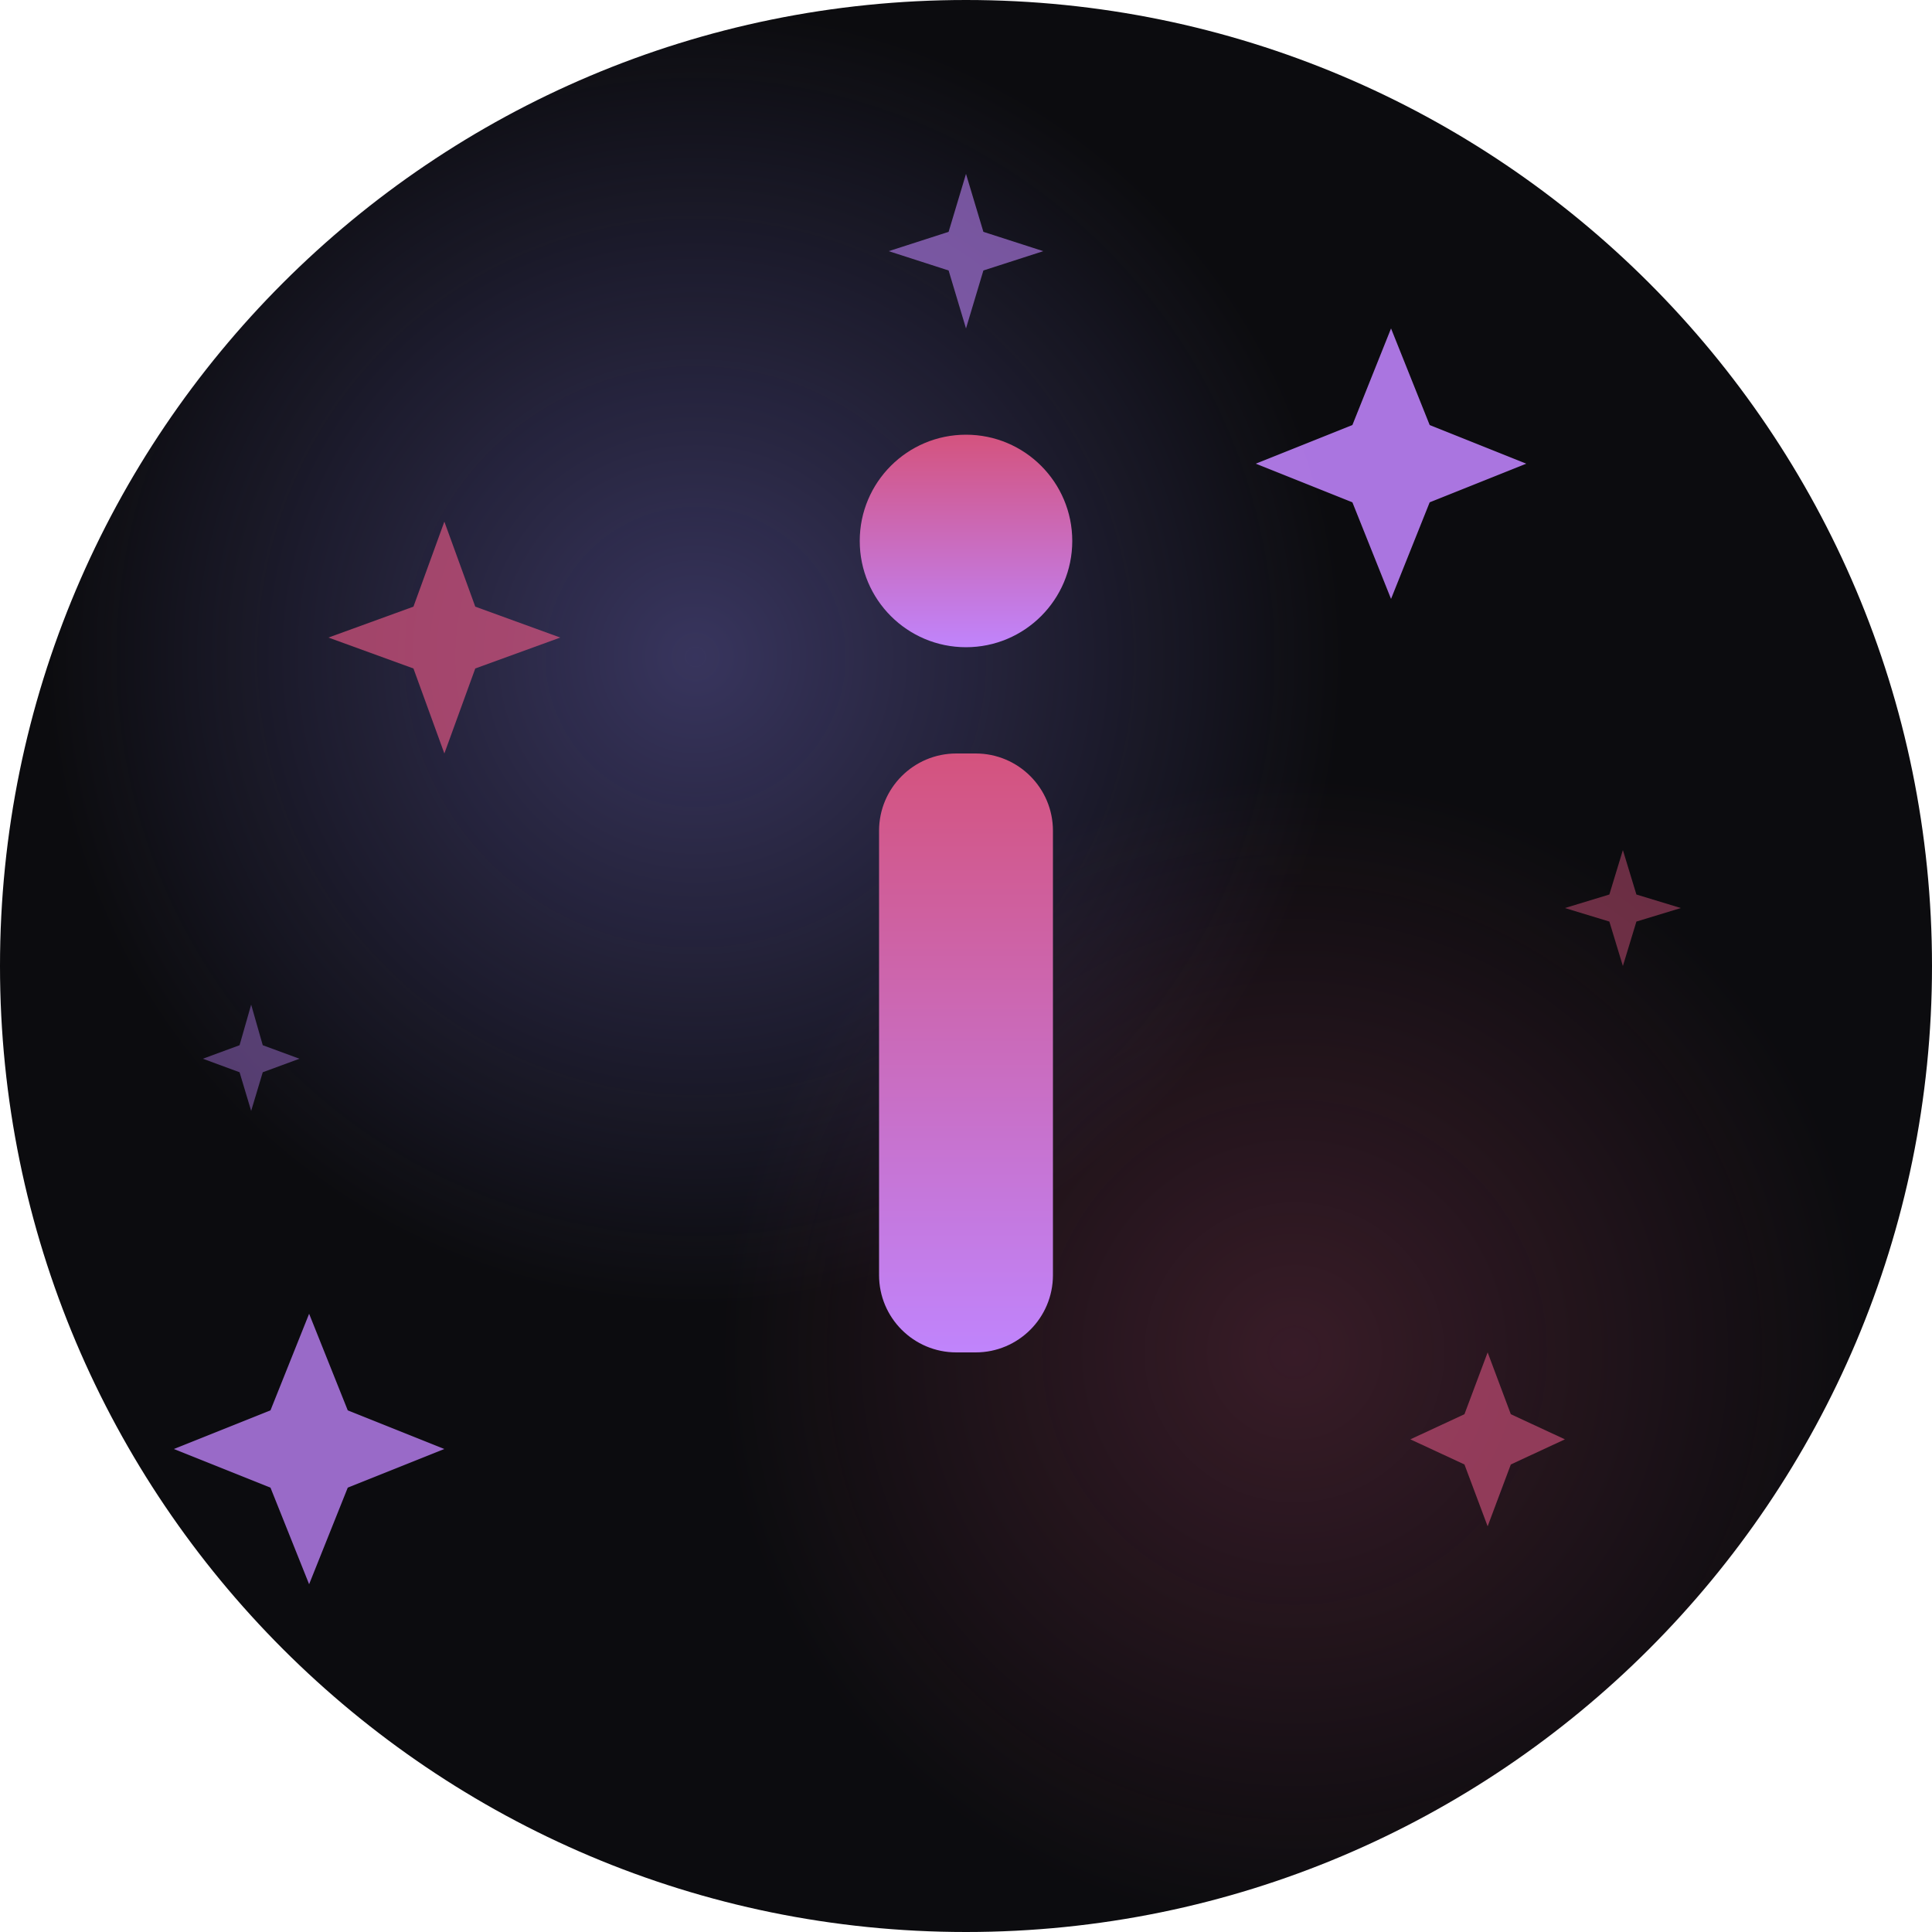
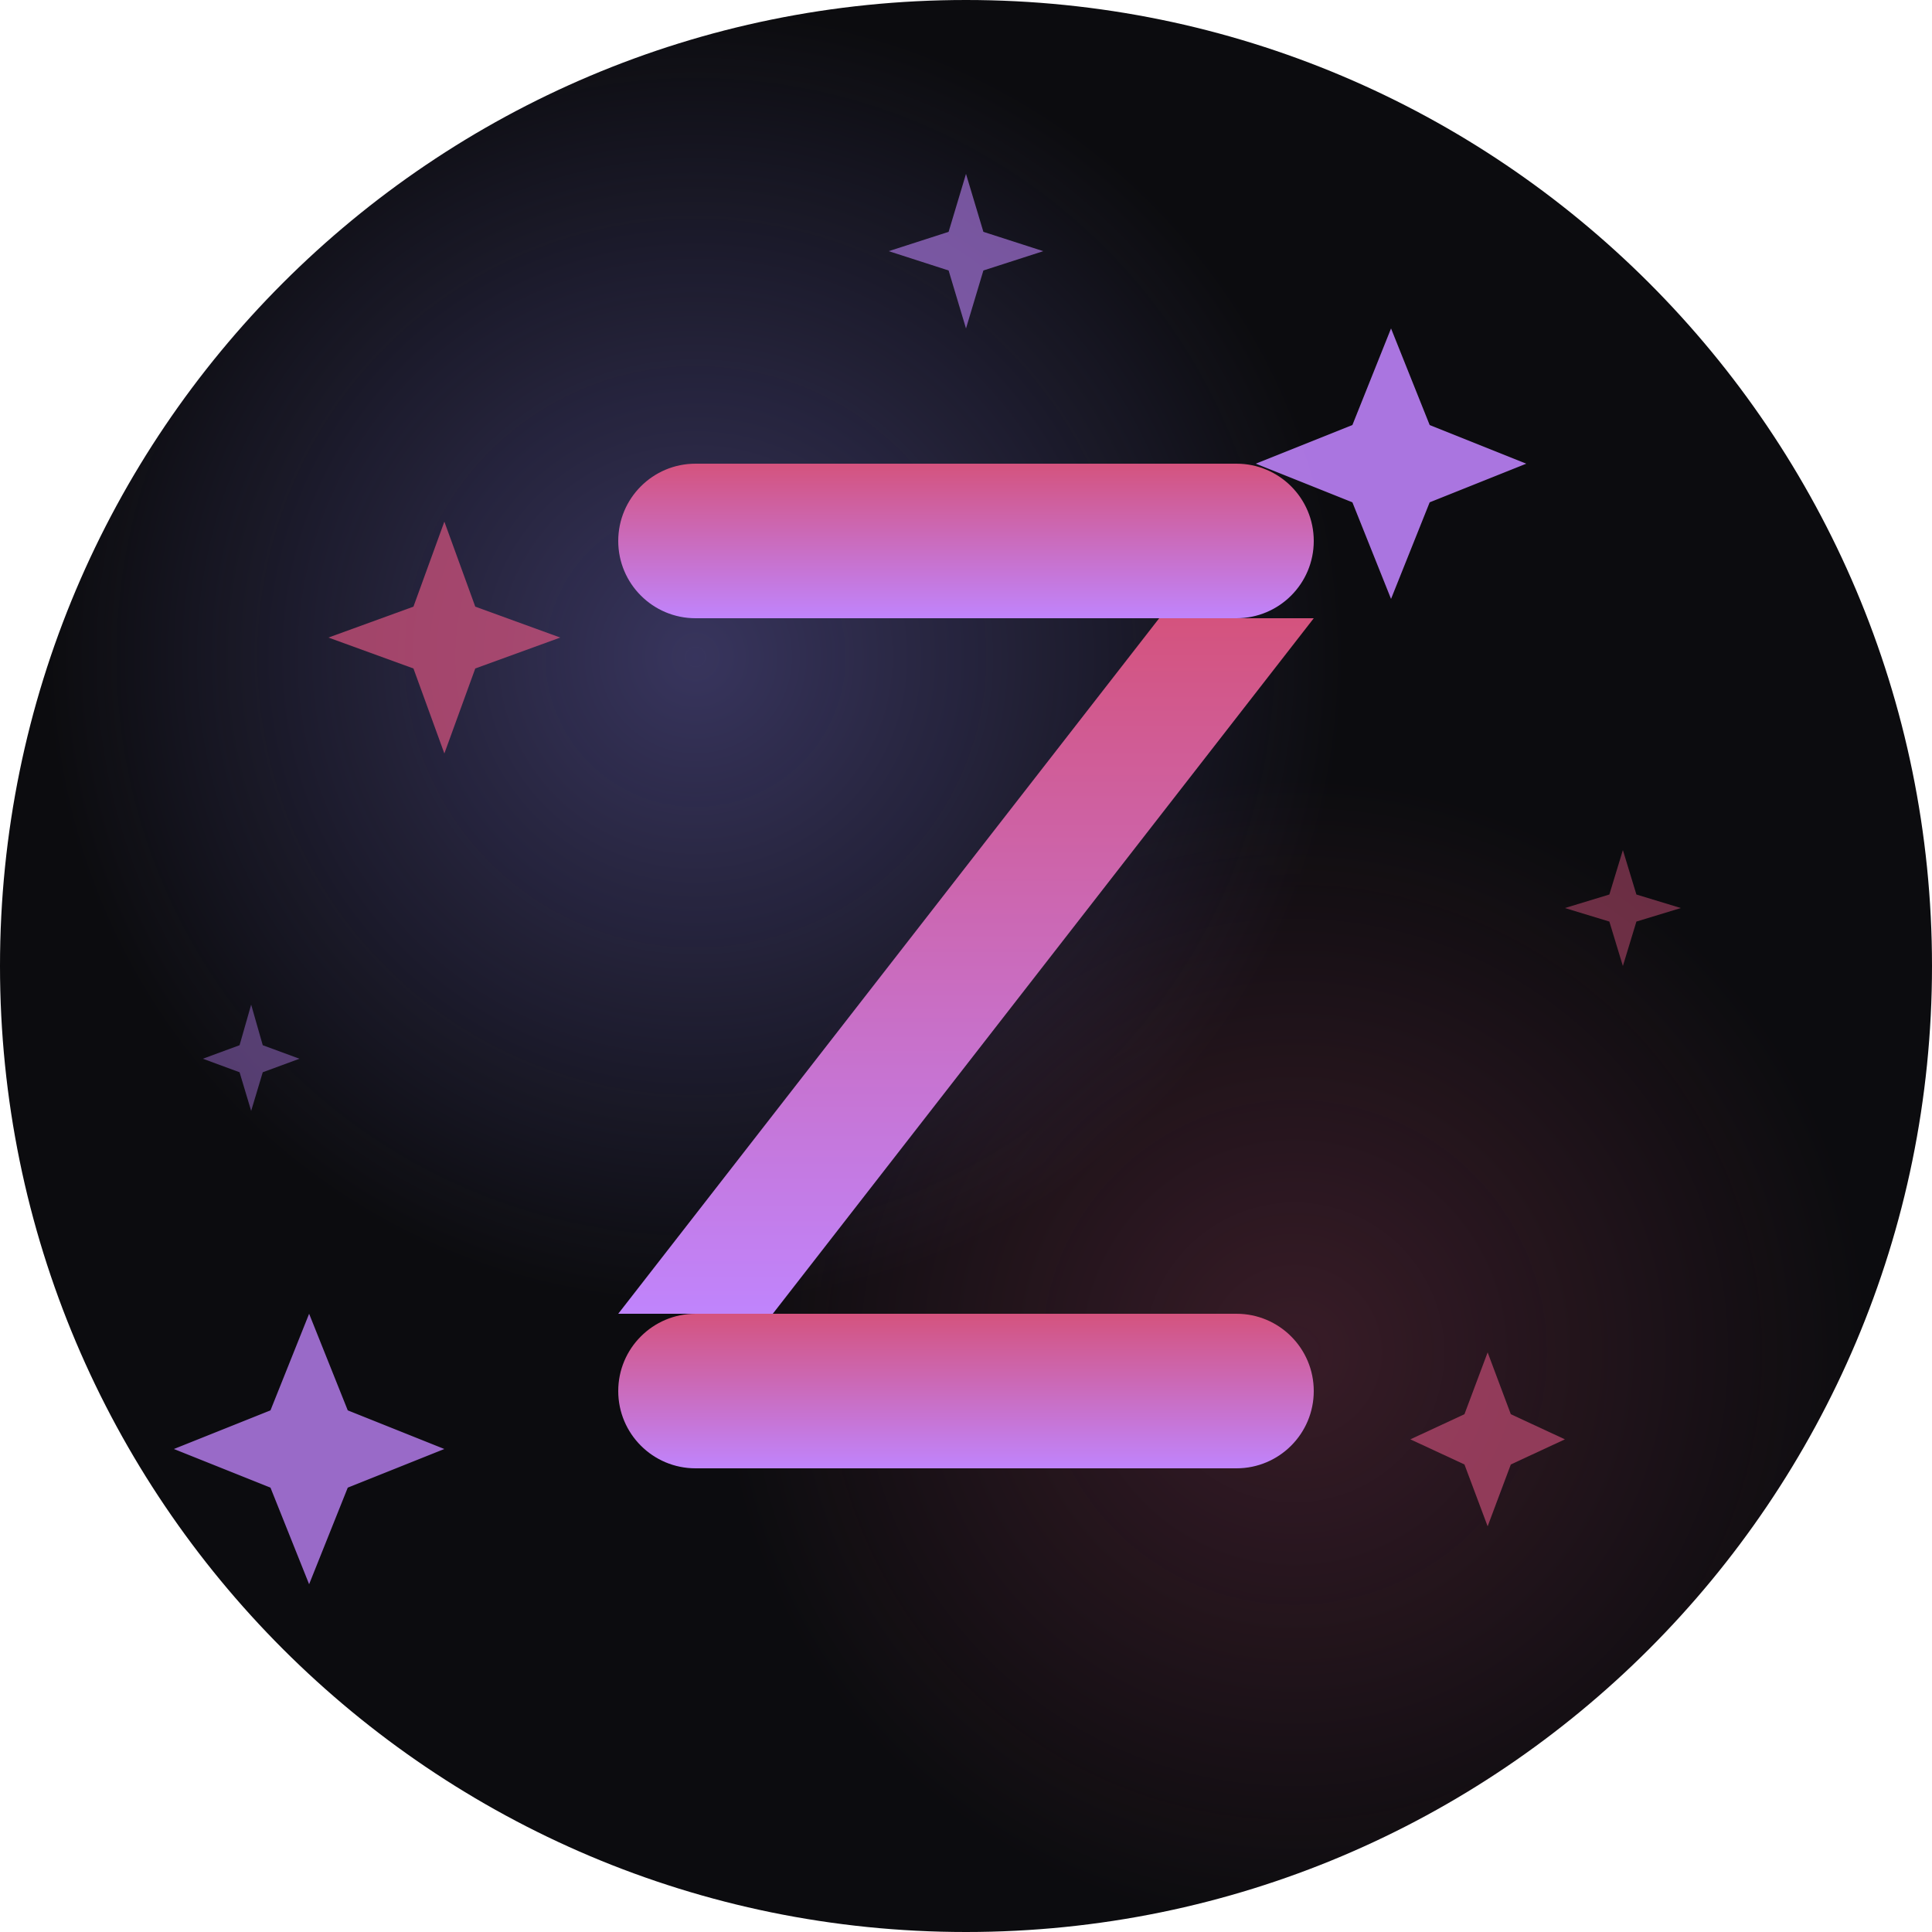
<svg xmlns="http://www.w3.org/2000/svg" viewBox="0 0 100 100">
  <defs>
-     <linearGradient id="ig" x1="0" y1="0" x2="0" y2="1">
+     <linearGradient id="zg" x1="0" y1="0" x2="0" y2="1">
      <stop offset="0%" stop-color="#D4537E" />
      <stop offset="100%" stop-color="#c084fc" />
    </linearGradient>
    <radialGradient id="pg" cx="50%" cy="50%" r="50%">
      <stop offset="0%" stop-color="#7F77DD" stop-opacity="0.38" />
      <stop offset="100%" stop-color="#7F77DD" stop-opacity="0" />
    </radialGradient>
    <radialGradient id="rg" cx="50%" cy="50%" r="50%">
      <stop offset="0%" stop-color="#D4537E" stop-opacity="0.22" />
      <stop offset="100%" stop-color="#D4537E" stop-opacity="0" />
    </radialGradient>
    <clipPath id="clip">
      <circle cx="50" cy="50" r="50" />
    </clipPath>
  </defs>
  <circle cx="50" cy="50" r="50" fill="#0c0c0f" />
  <g clip-path="url(#clip)">
    <circle cx="36" cy="34" r="34" fill="url(#pg)" />
    <circle cx="67" cy="70" r="30" fill="url(#rg)" />
  </g>
  <path d="M72,17 L74,22 L79,24 L74,26 L72,31 L70,26 L65,24 L70,22 Z" fill="#c084fc" opacity="0.88" />
  <path d="M23,27 L24.6,31.4 L29,33 L24.6,34.6 L23,39 L21.4,34.6 L17,33 L21.4,31.4 Z" fill="#D4537E" opacity="0.72" />
  <path d="M16,68 L18,73 L23,75 L18,77 L16,82 L14,77 L9,75 L14,73 Z" fill="#c084fc" opacity="0.78" />
  <path d="M77,70 L78.2,73.2 L81,74.5 L78.2,75.8 L77,79 L75.8,75.8 L73,74.5 L75.8,73.2 Z" fill="#D4537E" opacity="0.62" />
  <path d="M50,9 L50.9,12 L54,13 L50.9,14 L50,17 L49.1,14 L46,13 L49.1,12 Z" fill="#c084fc" opacity="0.58" />
  <path d="M84,44 L84.7,46.3 L87,47 L84.7,47.7 L84,50 L83.3,47.7 L81,47 L83.3,46.3 Z" fill="#D4537E" opacity="0.48" />
  <path d="M13,52 L13.6,54.1 L15.5,54.8 L13.6,55.5 L13,57.5 L12.4,55.5 L10.5,54.8 L12.4,54.1 Z" fill="#c084fc" opacity="0.4" />
-   <circle cx="50" cy="28" r="5.5" fill="url(#ig)" />
-   <rect x="45.5" y="39" width="9" height="31" rx="4" fill="url(#ig)" />
+   <rect x="32" y="24" width="36" height="8" rx="4" fill="url(#zg)" />
+   <rect x="32" y="68" width="36" height="8" rx="4" fill="url(#zg)" />
+   <polygon points="68,32 60,32 32,68 40,68" fill="url(#zg)" />
</svg>
